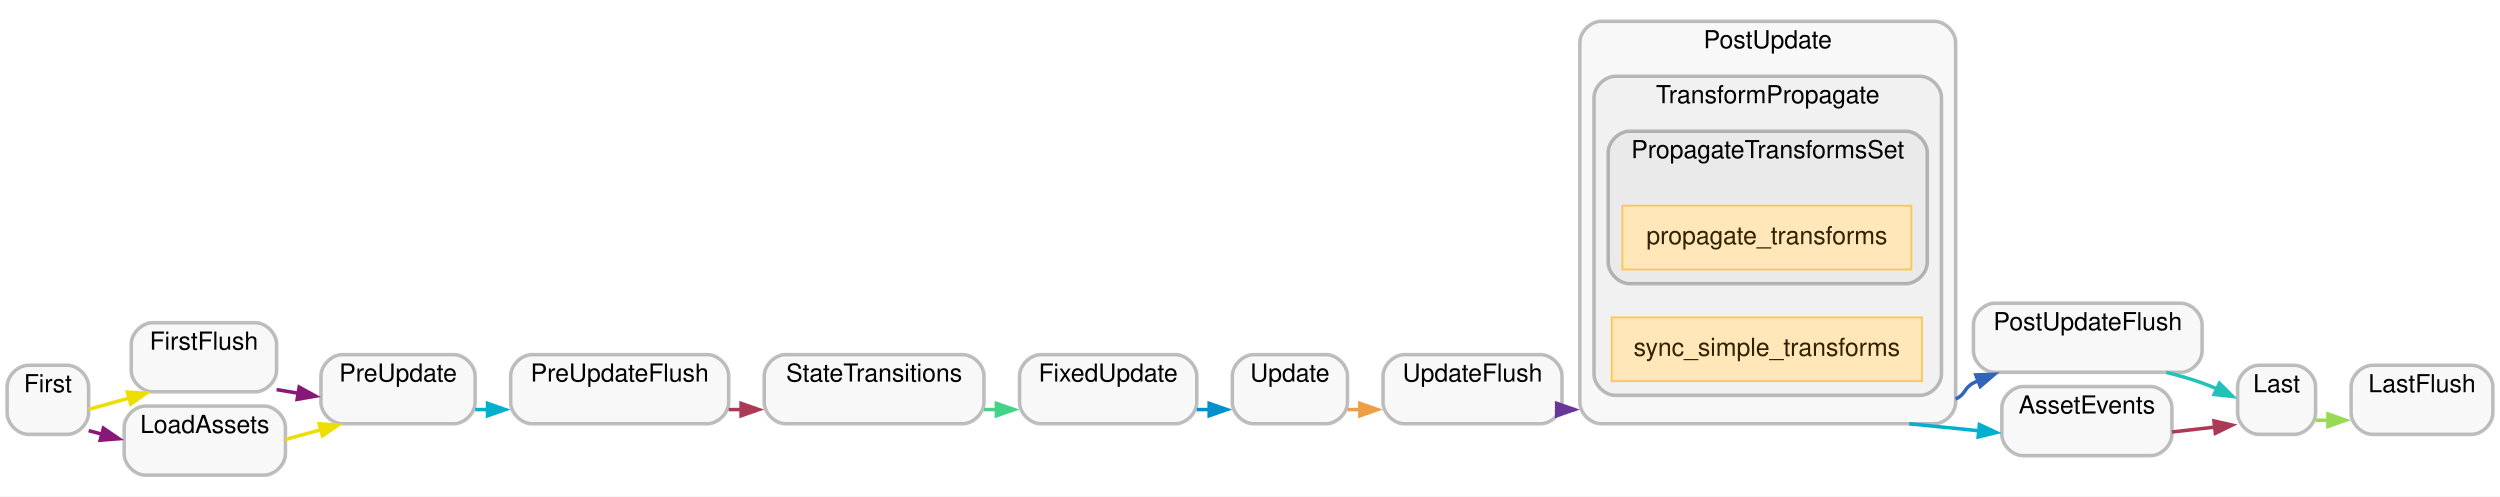
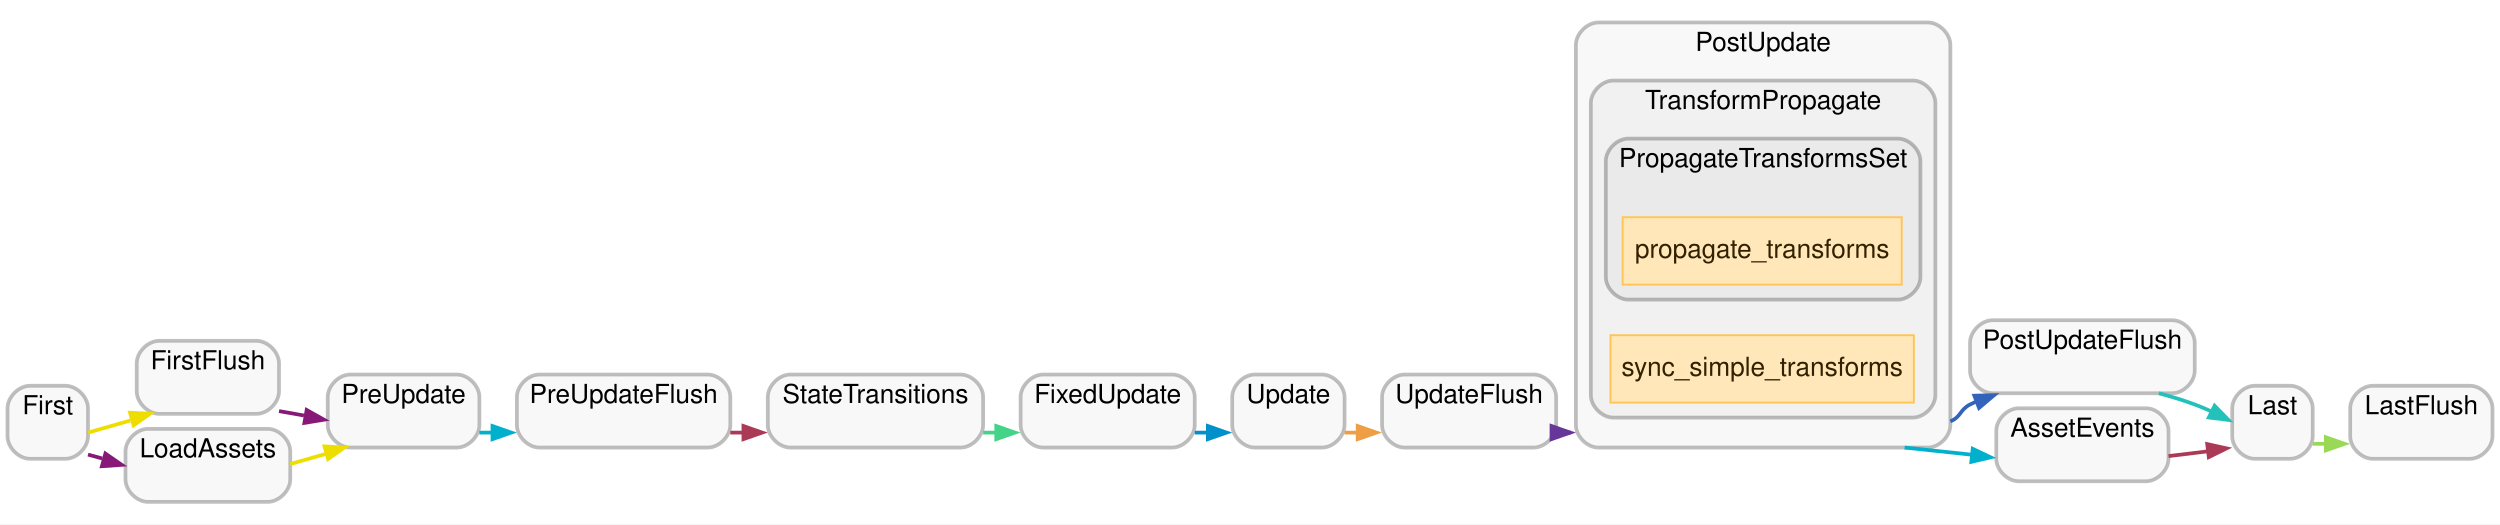
- <svg xmlns="http://www.w3.org/2000/svg" xmlns:xlink="http://www.w3.org/1999/xlink" width="1410pt" height="280pt" viewBox="0.00 0.00 1410.00 280.00">
+ <svg xmlns="http://www.w3.org/2000/svg" xmlns:xlink="http://www.w3.org/1999/xlink" width="1335pt" height="280pt" viewBox="0.00 0.00 1335.00 280.00">
  <g id="graph0" class="graph" transform="scale(1 1) rotate(0) translate(4 276)">
-     <polygon fill="white" stroke="none" points="-4,4 -4,-276 1406,-276 1406,4 -4,4" />
+     <polygon fill="white" stroke="none" points="-4,4 -4,-276 1331,-276 1331,4 -4,4" />
    <g id="clust1" class="cluster">
      <g id="a_clust1">
        <a xlink:title="Update">
-           <path fill="#000000" fill-opacity="0.031" stroke="#000000" stroke-width="2" stroke-opacity="0.251" d="M703,-37C703,-37 744,-37 744,-37 750,-37 756,-43 756,-49 756,-49 756,-64 756,-64 756,-70 750,-76 744,-76 744,-76 703,-76 703,-76 697,-76 691,-70 691,-64 691,-64 691,-49 691,-49 691,-43 697,-37 703,-37" />
-           <text text-anchor="middle" x="723.5" y="-60.8" font-family="Helvetica,sans-Serif" font-size="14.00">Update</text>
+           <path fill="#000000" fill-opacity="0.031" stroke="#000000" stroke-width="2" stroke-opacity="0.251" d="M666,-37C666,-37 702,-37 702,-37 708,-37 714,-43 714,-49 714,-49 714,-64 714,-64 714,-70 708,-76 702,-76 702,-76 666,-76 666,-76 660,-76 654,-70 654,-64 654,-64 654,-49 654,-49 654,-43 660,-37 666,-37" />
+           <text text-anchor="middle" x="684" y="-60.8" font-family="Helvetica,sans-Serif" font-size="14.00">Update</text>
        </a>
      </g>
    </g>
    <g id="clust2" class="cluster">
      <g id="a_clust2">
        <a xlink:title="FirstFlush">
-           <path fill="#000000" fill-opacity="0.031" stroke="#000000" stroke-width="2" stroke-opacity="0.251" d="M82,-55C82,-55 140,-55 140,-55 146,-55 152,-61 152,-67 152,-67 152,-82 152,-82 152,-88 146,-94 140,-94 140,-94 82,-94 82,-94 76,-94 70,-88 70,-82 70,-82 70,-67 70,-67 70,-61 76,-55 82,-55" />
-           <text text-anchor="middle" x="111" y="-78.8" font-family="Helvetica,sans-Serif" font-size="14.00">FirstFlush</text>
+           <path fill="#000000" fill-opacity="0.031" stroke="#000000" stroke-width="2" stroke-opacity="0.251" d="M81,-55C81,-55 133,-55 133,-55 139,-55 145,-61 145,-67 145,-67 145,-82 145,-82 145,-88 139,-94 133,-94 133,-94 81,-94 81,-94 75,-94 69,-88 69,-82 69,-82 69,-67 69,-67 69,-61 75,-55 81,-55" />
+           <text text-anchor="middle" x="107" y="-78.8" font-family="Helvetica,sans-Serif" font-size="14.00">FirstFlush</text>
        </a>
      </g>
    </g>
    <g id="clust3" class="cluster">
      <g id="a_clust3">
        <a xlink:title="PreUpdateFlush">
-           <path fill="#000000" fill-opacity="0.031" stroke="#000000" stroke-width="2" stroke-opacity="0.251" d="M296,-37C296,-37 395,-37 395,-37 401,-37 407,-43 407,-49 407,-49 407,-64 407,-64 407,-70 401,-76 395,-76 395,-76 296,-76 296,-76 290,-76 284,-70 284,-64 284,-64 284,-49 284,-49 284,-43 290,-37 296,-37" />
-           <text text-anchor="middle" x="345.5" y="-60.8" font-family="Helvetica,sans-Serif" font-size="14.00">PreUpdateFlush</text>
+           <path fill="#000000" fill-opacity="0.031" stroke="#000000" stroke-width="2" stroke-opacity="0.251" d="M284,-37C284,-37 374,-37 374,-37 380,-37 386,-43 386,-49 386,-49 386,-64 386,-64 386,-70 380,-76 374,-76 374,-76 284,-76 284,-76 278,-76 272,-70 272,-64 272,-64 272,-49 272,-49 272,-43 278,-37 284,-37" />
+           <text text-anchor="middle" x="329" y="-60.8" font-family="Helvetica,sans-Serif" font-size="14.00">PreUpdateFlush</text>
        </a>
      </g>
    </g>
    <g id="clust4" class="cluster">
      <g id="a_clust4">
        <a xlink:title="UpdateFlush">
-           <path fill="#000000" fill-opacity="0.031" stroke="#000000" stroke-width="2" stroke-opacity="0.251" d="M788,-37C788,-37 865,-37 865,-37 871,-37 877,-43 877,-49 877,-49 877,-64 877,-64 877,-70 871,-76 865,-76 865,-76 788,-76 788,-76 782,-76 776,-70 776,-64 776,-64 776,-49 776,-49 776,-43 782,-37 788,-37" />
-           <text text-anchor="middle" x="826.5" y="-60.8" font-family="Helvetica,sans-Serif" font-size="14.00">UpdateFlush</text>
+           <path fill="#000000" fill-opacity="0.031" stroke="#000000" stroke-width="2" stroke-opacity="0.251" d="M746,-37C746,-37 815,-37 815,-37 821,-37 827,-43 827,-49 827,-49 827,-64 827,-64 827,-70 821,-76 815,-76 815,-76 746,-76 746,-76 740,-76 734,-70 734,-64 734,-64 734,-49 734,-49 734,-43 740,-37 746,-37" />
+           <text text-anchor="middle" x="780.5" y="-60.8" font-family="Helvetica,sans-Serif" font-size="14.00">UpdateFlush</text>
        </a>
      </g>
    </g>
    <g id="clust5" class="cluster">
      <g id="a_clust5">
        <a xlink:title="PostUpdateFlush">
-           <path fill="#000000" fill-opacity="0.031" stroke="#000000" stroke-width="2" stroke-opacity="0.251" d="M1121,-66C1121,-66 1226,-66 1226,-66 1232,-66 1238,-72 1238,-78 1238,-78 1238,-93 1238,-93 1238,-99 1232,-105 1226,-105 1226,-105 1121,-105 1121,-105 1115,-105 1109,-99 1109,-93 1109,-93 1109,-78 1109,-78 1109,-72 1115,-66 1121,-66" />
-           <text text-anchor="middle" x="1173.5" y="-89.8" font-family="Helvetica,sans-Serif" font-size="14.00">PostUpdateFlush</text>
+           <path fill="#000000" fill-opacity="0.031" stroke="#000000" stroke-width="2" stroke-opacity="0.251" d="M1060,-66C1060,-66 1156,-66 1156,-66 1162,-66 1168,-72 1168,-78 1168,-78 1168,-93 1168,-93 1168,-99 1162,-105 1156,-105 1156,-105 1060,-105 1060,-105 1054,-105 1048,-99 1048,-93 1048,-93 1048,-78 1048,-78 1048,-72 1054,-66 1060,-66" />
+           <text text-anchor="middle" x="1108" y="-89.8" font-family="Helvetica,sans-Serif" font-size="14.00">PostUpdateFlush</text>
        </a>
      </g>
    </g>
    <g id="clust6" class="cluster">
      <g id="a_clust6">
        <a xlink:title="LastFlush">
-           <path fill="#000000" fill-opacity="0.031" stroke="#000000" stroke-width="2" stroke-opacity="0.251" d="M1334,-31C1334,-31 1390,-31 1390,-31 1396,-31 1402,-37 1402,-43 1402,-43 1402,-58 1402,-58 1402,-64 1396,-70 1390,-70 1390,-70 1334,-70 1334,-70 1328,-70 1322,-64 1322,-58 1322,-58 1322,-43 1322,-43 1322,-37 1328,-31 1334,-31" />
-           <text text-anchor="middle" x="1362" y="-54.8" font-family="Helvetica,sans-Serif" font-size="14.00">LastFlush</text>
+           <path fill="#000000" fill-opacity="0.031" stroke="#000000" stroke-width="2" stroke-opacity="0.251" d="M1263,-31C1263,-31 1315,-31 1315,-31 1321,-31 1327,-37 1327,-43 1327,-43 1327,-58 1327,-58 1327,-64 1321,-70 1315,-70 1315,-70 1263,-70 1263,-70 1257,-70 1251,-64 1251,-58 1251,-58 1251,-43 1251,-43 1251,-37 1257,-31 1263,-31" />
+           <text text-anchor="middle" x="1289" y="-54.8" font-family="Helvetica,sans-Serif" font-size="14.00">LastFlush</text>
        </a>
      </g>
    </g>
    <g id="clust7" class="cluster">
      <g id="a_clust7">
        <a xlink:title="First">
-           <path fill="#000000" fill-opacity="0.031" stroke="#000000" stroke-width="2" stroke-opacity="0.251" d="M12,-31C12,-31 34,-31 34,-31 40,-31 46,-37 46,-43 46,-43 46,-58 46,-58 46,-64 40,-70 34,-70 34,-70 12,-70 12,-70 6,-70 0,-64 0,-58 0,-58 0,-43 0,-43 0,-37 6,-31 12,-31" />
-           <text text-anchor="middle" x="23" y="-54.8" font-family="Helvetica,sans-Serif" font-size="14.00">First</text>
+           <path fill="#000000" fill-opacity="0.031" stroke="#000000" stroke-width="2" stroke-opacity="0.251" d="M12,-31C12,-31 31,-31 31,-31 37,-31 43,-37 43,-43 43,-43 43,-58 43,-58 43,-64 37,-70 31,-70 31,-70 12,-70 12,-70 6,-70 0,-64 0,-58 0,-58 0,-43 0,-43 0,-37 6,-31 12,-31" />
+           <text text-anchor="middle" x="21.5" y="-54.8" font-family="Helvetica,sans-Serif" font-size="14.00">First</text>
        </a>
      </g>
    </g>
    <g id="clust8" class="cluster">
      <g id="a_clust8">
        <a xlink:title="PreUpdate">
-           <path fill="#000000" fill-opacity="0.031" stroke="#000000" stroke-width="2" stroke-opacity="0.251" d="M189,-37C189,-37 252,-37 252,-37 258,-37 264,-43 264,-49 264,-49 264,-64 264,-64 264,-70 258,-76 252,-76 252,-76 189,-76 189,-76 183,-76 177,-70 177,-64 177,-64 177,-49 177,-49 177,-43 183,-37 189,-37" />
-           <text text-anchor="middle" x="220.5" y="-60.8" font-family="Helvetica,sans-Serif" font-size="14.00">PreUpdate</text>
+           <path fill="#000000" fill-opacity="0.031" stroke="#000000" stroke-width="2" stroke-opacity="0.251" d="M183,-37C183,-37 240,-37 240,-37 246,-37 252,-43 252,-49 252,-49 252,-64 252,-64 252,-70 246,-76 240,-76 240,-76 183,-76 183,-76 177,-76 171,-70 171,-64 171,-64 171,-49 171,-49 171,-43 177,-37 183,-37" />
+           <text text-anchor="middle" x="211.5" y="-60.8" font-family="Helvetica,sans-Serif" font-size="14.00">PreUpdate</text>
        </a>
      </g>
    </g>
    <g id="clust9" class="cluster">
      <g id="a_clust9">
        <a xlink:title="StateTransitions">
-           <path fill="#000000" fill-opacity="0.031" stroke="#000000" stroke-width="2" stroke-opacity="0.251" d="M439,-37C439,-37 539,-37 539,-37 545,-37 551,-43 551,-49 551,-49 551,-64 551,-64 551,-70 545,-76 539,-76 539,-76 439,-76 439,-76 433,-76 427,-70 427,-64 427,-64 427,-49 427,-49 427,-43 433,-37 439,-37" />
-           <text text-anchor="middle" x="489" y="-60.8" font-family="Helvetica,sans-Serif" font-size="14.00">StateTransitions</text>
+           <path fill="#000000" fill-opacity="0.031" stroke="#000000" stroke-width="2" stroke-opacity="0.251" d="M418,-37C418,-37 509,-37 509,-37 515,-37 521,-43 521,-49 521,-49 521,-64 521,-64 521,-70 515,-76 509,-76 509,-76 418,-76 418,-76 412,-76 406,-70 406,-64 406,-64 406,-49 406,-49 406,-43 412,-37 418,-37" />
+           <text text-anchor="middle" x="463.5" y="-60.8" font-family="Helvetica,sans-Serif" font-size="14.00">StateTransitions</text>
        </a>
      </g>
    </g>
    <g id="clust10" class="cluster">
      <g id="a_clust10">
        <a xlink:title="FixedUpdate">
-           <path fill="#000000" fill-opacity="0.031" stroke="#000000" stroke-width="2" stroke-opacity="0.251" d="M583,-37C583,-37 659,-37 659,-37 665,-37 671,-43 671,-49 671,-49 671,-64 671,-64 671,-70 665,-76 659,-76 659,-76 583,-76 583,-76 577,-76 571,-70 571,-64 571,-64 571,-49 571,-49 571,-43 577,-37 583,-37" />
-           <text text-anchor="middle" x="621" y="-60.8" font-family="Helvetica,sans-Serif" font-size="14.00">FixedUpdate</text>
+           <path fill="#000000" fill-opacity="0.031" stroke="#000000" stroke-width="2" stroke-opacity="0.251" d="M553,-37C553,-37 622,-37 622,-37 628,-37 634,-43 634,-49 634,-49 634,-64 634,-64 634,-70 628,-76 622,-76 622,-76 553,-76 553,-76 547,-76 541,-70 541,-64 541,-64 541,-49 541,-49 541,-43 547,-37 553,-37" />
+           <text text-anchor="middle" x="587.5" y="-60.8" font-family="Helvetica,sans-Serif" font-size="14.00">FixedUpdate</text>
        </a>
      </g>
    </g>
    <g id="clust11" class="cluster">
      <g id="a_clust11">
        <a xlink:title="PostUpdate">
-           <path fill="#000000" fill-opacity="0.031" stroke="#000000" stroke-width="2" stroke-opacity="0.251" d="M899,-37C899,-37 1087,-37 1087,-37 1093,-37 1099,-43 1099,-49 1099,-49 1099,-252 1099,-252 1099,-258 1093,-264 1087,-264 1087,-264 899,-264 899,-264 893,-264 887,-258 887,-252 887,-252 887,-49 887,-49 887,-43 893,-37 899,-37" />
-           <text text-anchor="middle" x="993" y="-248.8" font-family="Helvetica,sans-Serif" font-size="14.00">PostUpdate</text>
+           <path fill="#000000" fill-opacity="0.031" stroke="#000000" stroke-width="2" stroke-opacity="0.251" d="M849.5,-37C849.5,-37 1025.5,-37 1025.5,-37 1031.5,-37 1037.5,-43 1037.5,-49 1037.5,-49 1037.5,-252 1037.5,-252 1037.5,-258 1031.5,-264 1025.5,-264 1025.5,-264 849.5,-264 849.5,-264 843.5,-264 837.5,-258 837.5,-252 837.5,-252 837.5,-49 837.5,-49 837.5,-43 843.5,-37 849.5,-37" />
+           <text text-anchor="middle" x="937.5" y="-248.8" font-family="Helvetica,sans-Serif" font-size="14.00">PostUpdate</text>
        </a>
      </g>
    </g>
    <g id="clust12" class="cluster">
      <g id="a_clust12">
        <a xlink:title="TransformPropagate">
-           <path fill="#000000" fill-opacity="0.031" stroke="#000000" stroke-width="2" stroke-opacity="0.251" d="M907,-53C907,-53 1079,-53 1079,-53 1085,-53 1091,-59 1091,-65 1091,-65 1091,-221 1091,-221 1091,-227 1085,-233 1079,-233 1079,-233 907,-233 907,-233 901,-233 895,-227 895,-221 895,-221 895,-65 895,-65 895,-59 901,-53 907,-53" />
-           <text text-anchor="middle" x="993" y="-217.8" font-family="Helvetica,sans-Serif" font-size="14.00">TransformPropagate</text>
+           <path fill="#000000" fill-opacity="0.031" stroke="#000000" stroke-width="2" stroke-opacity="0.251" d="M857.5,-53C857.5,-53 1017.5,-53 1017.5,-53 1023.5,-53 1029.5,-59 1029.5,-65 1029.5,-65 1029.5,-221 1029.5,-221 1029.5,-227 1023.5,-233 1017.5,-233 1017.5,-233 857.5,-233 857.5,-233 851.5,-233 845.5,-227 845.5,-221 845.5,-221 845.5,-65 845.5,-65 845.5,-59 851.5,-53 857.5,-53" />
+           <text text-anchor="middle" x="937.5" y="-217.8" font-family="Helvetica,sans-Serif" font-size="14.00">TransformPropagate</text>
        </a>
      </g>
    </g>
    <g id="clust13" class="cluster">
      <g id="a_clust13">
        <a xlink:title="PropagateTransformsSet">
-           <path fill="#000000" fill-opacity="0.031" stroke="#000000" stroke-width="2" stroke-opacity="0.251" d="M915,-116C915,-116 1071,-116 1071,-116 1077,-116 1083,-122 1083,-128 1083,-128 1083,-190 1083,-190 1083,-196 1077,-202 1071,-202 1071,-202 915,-202 915,-202 909,-202 903,-196 903,-190 903,-190 903,-128 903,-128 903,-122 909,-116 915,-116" />
-           <text text-anchor="middle" x="993" y="-186.8" font-family="Helvetica,sans-Serif" font-size="14.00">PropagateTransformsSet</text>
+           <path fill="#000000" fill-opacity="0.031" stroke="#000000" stroke-width="2" stroke-opacity="0.251" d="M865.5,-116C865.5,-116 1009.5,-116 1009.5,-116 1015.5,-116 1021.5,-122 1021.5,-128 1021.5,-128 1021.5,-190 1021.5,-190 1021.5,-196 1015.5,-202 1009.5,-202 1009.5,-202 865.5,-202 865.5,-202 859.5,-202 853.5,-196 853.5,-190 853.5,-190 853.5,-128 853.5,-128 853.5,-122 859.5,-116 865.5,-116" />
+           <text text-anchor="middle" x="937.5" y="-186.8" font-family="Helvetica,sans-Serif" font-size="14.00">PropagateTransformsSet</text>
        </a>
      </g>
    </g>
    <g id="clust14" class="cluster">
      <g id="a_clust14">
        <a xlink:title="Last">
-           <path fill="#000000" fill-opacity="0.031" stroke="#000000" stroke-width="2" stroke-opacity="0.251" d="M1270,-31C1270,-31 1290,-31 1290,-31 1296,-31 1302,-37 1302,-43 1302,-43 1302,-58 1302,-58 1302,-64 1296,-70 1290,-70 1290,-70 1270,-70 1270,-70 1264,-70 1258,-64 1258,-58 1258,-58 1258,-43 1258,-43 1258,-37 1264,-31 1270,-31" />
-           <text text-anchor="middle" x="1280" y="-54.8" font-family="Helvetica,sans-Serif" font-size="14.00">Last</text>
+           <path fill="#000000" fill-opacity="0.031" stroke="#000000" stroke-width="2" stroke-opacity="0.251" d="M1200,-31C1200,-31 1219,-31 1219,-31 1225,-31 1231,-37 1231,-43 1231,-43 1231,-58 1231,-58 1231,-64 1225,-70 1219,-70 1219,-70 1200,-70 1200,-70 1194,-70 1188,-64 1188,-58 1188,-58 1188,-43 1188,-43 1188,-37 1194,-31 1200,-31" />
+           <text text-anchor="middle" x="1209.5" y="-54.8" font-family="Helvetica,sans-Serif" font-size="14.00">Last</text>
        </a>
      </g>
    </g>
    <g id="clust15" class="cluster">
      <g id="a_clust15">
        <a xlink:title="LoadAssets">
-           <path fill="#000000" fill-opacity="0.031" stroke="#000000" stroke-width="2" stroke-opacity="0.251" d="M78,-8C78,-8 145,-8 145,-8 151,-8 157,-14 157,-20 157,-20 157,-35 157,-35 157,-41 151,-47 145,-47 145,-47 78,-47 78,-47 72,-47 66,-41 66,-35 66,-35 66,-20 66,-20 66,-14 72,-8 78,-8" />
-           <text text-anchor="middle" x="111.5" y="-31.8" font-family="Helvetica,sans-Serif" font-size="14.00">LoadAssets</text>
+           <path fill="#000000" fill-opacity="0.031" stroke="#000000" stroke-width="2" stroke-opacity="0.251" d="M75,-8C75,-8 139,-8 139,-8 145,-8 151,-14 151,-20 151,-20 151,-35 151,-35 151,-41 145,-47 139,-47 139,-47 75,-47 75,-47 69,-47 63,-41 63,-35 63,-35 63,-20 63,-20 63,-14 69,-8 75,-8" />
+           <text text-anchor="middle" x="107" y="-31.8" font-family="Helvetica,sans-Serif" font-size="14.00">LoadAssets</text>
        </a>
      </g>
    </g>
    <g id="clust16" class="cluster">
      <g id="a_clust16">
        <a xlink:title="AssetEvents">
-           <path fill="#000000" fill-opacity="0.031" stroke="#000000" stroke-width="2" stroke-opacity="0.251" d="M1137,-19C1137,-19 1209,-19 1209,-19 1215,-19 1221,-25 1221,-31 1221,-31 1221,-46 1221,-46 1221,-52 1215,-58 1209,-58 1209,-58 1137,-58 1137,-58 1131,-58 1125,-52 1125,-46 1125,-46 1125,-31 1125,-31 1125,-25 1131,-19 1137,-19" />
-           <text text-anchor="middle" x="1173" y="-42.8" font-family="Helvetica,sans-Serif" font-size="14.00">AssetEvents</text>
+           <path fill="#000000" fill-opacity="0.031" stroke="#000000" stroke-width="2" stroke-opacity="0.251" d="M1074,-19C1074,-19 1142,-19 1142,-19 1148,-19 1154,-25 1154,-31 1154,-31 1154,-46 1154,-46 1154,-52 1148,-58 1142,-58 1142,-58 1074,-58 1074,-58 1068,-58 1062,-52 1062,-46 1062,-46 1062,-31 1062,-31 1062,-25 1068,-19 1074,-19" />
+           <text text-anchor="middle" x="1108" y="-42.8" font-family="Helvetica,sans-Serif" font-size="14.00">AssetEvents</text>
        </a>
      </g>
    </g>
    <g id="edge7" class="edge">
      <g id="a_edge7">
        <a xlink:title="Update → UpdateFlush">
-           <path fill="none" stroke="#ee9e44" stroke-width="2" d="M756,-45C758.35,-45 760.77,-45 763.22,-45" />
-           <polygon fill="#ee9e44" stroke="#ee9e44" stroke-width="2" points="762.97,-48.5 772.97,-45 762.97,-41.5 762.97,-48.5" />
+           <path fill="none" stroke="#ee9e44" stroke-width="2" d="M714,-45C716.33,-45 718.74,-45 721.18,-45" />
+           <polygon fill="#ee9e44" stroke="#ee9e44" stroke-width="2" points="721,-48.5 731,-45 721,-41.5 721,-48.5" />
        </a>
      </g>
    </g>
    <g id="edge2" class="edge">
      <g id="a_edge2">
        <a xlink:title="FirstFlush → PreUpdate">
-           <path fill="none" stroke="#881877" stroke-width="2" d="M152,-56.27C155.98,-55.6 160.07,-54.91 164.17,-54.22" />
-           <polygon fill="#881877" stroke="#881877" stroke-width="2" points="164.74,-57.68 174.02,-52.57 163.58,-50.77 164.74,-57.68" />
+           <path fill="none" stroke="#881877" stroke-width="2" d="M145,-56.47C149.33,-55.71 153.82,-54.91 158.31,-54.12" />
+           <polygon fill="#881877" stroke="#881877" stroke-width="2" points="159.76,-57.07 169,-51.88 158.55,-50.17 159.76,-57.07" />
        </a>
      </g>
    </g>
    <g id="edge4" class="edge">
      <g id="a_edge4">
        <a xlink:title="PreUpdateFlush → StateTransitions">
-           <path fill="none" stroke="#aa3a55" stroke-width="2" d="M407,-45C409.39,-45 411.8,-45 414.21,-45" />
-           <polygon fill="#aa3a55" stroke="#aa3a55" stroke-width="2" points="413.98,-48.5 423.98,-45 413.98,-41.5 413.98,-48.5" />
+           <path fill="none" stroke="#aa3a55" stroke-width="2" d="M386,-45C388.39,-45 390.79,-45 393.21,-45" />
+           <polygon fill="#aa3a55" stroke="#aa3a55" stroke-width="2" points="393,-48.5 403,-45 393,-41.5 393,-48.5" />
        </a>
      </g>
    </g>
    <g id="edge8" class="edge">
      <g id="a_edge8">
        <a xlink:title="UpdateFlush → PostUpdate">
-           <path fill="none" stroke="#663699" stroke-width="2" d="M877,-45C879.5,-45 882,-45 884.5,-45" />
-           <polygon fill="#663699" stroke="#663699" stroke-width="2" points="873.97,-48.5 883.97,-45 873.97,-41.5 873.97,-48.5" />
+           <path fill="none" stroke="#663699" stroke-width="2" d="M827,-45C829.63,-45 832.25,-45 834.88,-45" />
+           <polygon fill="#663699" stroke="#663699" stroke-width="2" points="824.5,-48.5 834.5,-45 824.5,-41.5 824.5,-48.5" />
        </a>
      </g>
    </g>
    <g id="edge10" class="edge">
      <g id="a_edge10">
        <a xlink:title="PostUpdateFlush → Last">
-           <path fill="none" stroke="#22c2bb" stroke-width="2" d="M1217.78,-66C1224.63,-64.3 1231.57,-62.31 1238,-60 1240.73,-59.02 1243.5,-57.9 1246.26,-56.7" />
-           <polygon fill="#22c2bb" stroke="#22c2bb" stroke-width="2" points="1247.77,-59.85 1255.27,-52.38 1244.74,-53.54 1247.77,-59.85" />
+           <path fill="none" stroke="#22c2bb" stroke-width="2" d="M1148.78,-66C1155.29,-64.29 1161.89,-62.29 1168,-60 1170.84,-58.94 1173.73,-57.72 1176.59,-56.42" />
+           <polygon fill="#22c2bb" stroke="#22c2bb" stroke-width="2" points="1178.6,-59.33 1186,-51.75 1175.49,-53.06 1178.6,-59.33" />
        </a>
      </g>
    </g>
    <g id="edge1" class="edge">
      <g id="a_edge1">
        <a xlink:title="First → FirstFlush">
-           <path fill="none" stroke="#eede00" stroke-width="2" d="M46,-45.14C53.02,-47.1 61.02,-49.33 68.95,-51.54" />
-           <polygon fill="#eede00" stroke="#eede00" stroke-width="2" points="67.85,-54.87 78.43,-54.19 69.74,-48.13 67.85,-54.87" />
+           <path fill="none" stroke="#eede00" stroke-width="2" d="M43,-45C49.88,-46.97 57.78,-49.22 65.61,-51.46" />
+           <polygon fill="#eede00" stroke="#eede00" stroke-width="2" points="65.44,-55.62 76.01,-55 67.36,-48.89 65.44,-55.62" />
        </a>
      </g>
    </g>
    <g id="edge13" class="edge">
      <g id="a_edge13">
        <a xlink:title="First → LoadAssets">
-           <path fill="none" stroke="#881877" stroke-width="2" d="M46,-33.12C48.46,-32.46 51.05,-31.77 53.71,-31.05" />
-           <polygon fill="#881877" stroke="#881877" stroke-width="2" points="54.32,-34.51 63.08,-28.55 52.51,-27.75 54.32,-34.51" />
+           <path fill="none" stroke="#881877" stroke-width="2" d="M43,-33.25C45.41,-32.59 47.94,-31.9 50.55,-31.18" />
+           <polygon fill="#881877" stroke="#881877" stroke-width="2" points="52.28,-33.79 61,-27.77 50.43,-27.04 52.28,-33.79" />
        </a>
      </g>
    </g>
    <g id="edge3" class="edge">
      <g id="a_edge3">
        <a xlink:title="PreUpdate → PreUpdateFlush">
-           <path fill="none" stroke="#00b0cc" stroke-width="2" d="M264,-45C266.39,-45 268.82,-45 271.28,-45" />
-           <polygon fill="#00b0cc" stroke="#00b0cc" stroke-width="2" points="270.98,-48.5 280.98,-45 270.98,-41.5 270.98,-48.5" />
+           <path fill="none" stroke="#00b0cc" stroke-width="2" d="M252,-45C254.38,-45 256.8,-45 259.25,-45" />
+           <polygon fill="#00b0cc" stroke="#00b0cc" stroke-width="2" points="259,-48.5 269,-45 259,-41.5 259,-48.5" />
        </a>
      </g>
    </g>
    <g id="edge5" class="edge">
      <g id="a_edge5">
        <a xlink:title="StateTransitions → FixedUpdate">
-           <path fill="none" stroke="#44d488" stroke-width="2" d="M551,-45C553.39,-45 555.79,-45 558.19,-45" />
-           <polygon fill="#44d488" stroke="#44d488" stroke-width="2" points="557.98,-48.5 567.98,-45 557.98,-41.5 557.98,-48.5" />
+           <path fill="none" stroke="#44d488" stroke-width="2" d="M521,-45C523.35,-45 525.71,-45 528.07,-45" />
+           <polygon fill="#44d488" stroke="#44d488" stroke-width="2" points="528,-48.5 538,-45 528,-41.5 528,-48.5" />
        </a>
      </g>
    </g>
    <g id="edge6" class="edge">
      <g id="a_edge6">
        <a xlink:title="FixedUpdate → Update">
-           <path fill="none" stroke="#0090cc" stroke-width="2" d="M671,-45C673.37,-45 675.75,-45 678.11,-45" />
-           <polygon fill="#0090cc" stroke="#0090cc" stroke-width="2" points="677.98,-48.5 687.98,-45 677.98,-41.5 677.98,-48.5" />
+           <path fill="none" stroke="#0090cc" stroke-width="2" d="M634,-45C636.35,-45 638.7,-45 641.03,-45" />
+           <polygon fill="#0090cc" stroke="#0090cc" stroke-width="2" points="641,-48.5 651,-45 641,-41.5 641,-48.5" />
        </a>
      </g>
    </g>
    <g id="edge9" class="edge">
      <g id="a_edge9">
        <a xlink:title="PostUpdate → PostUpdateFlush">
-           <path fill="none" stroke="#3363bb" stroke-width="2" d="M1099,-51C1104.52,-53.3 1103.68,-57.26 1109,-60 1109.87,-60.45 1110.75,-60.88 1111.64,-61.3" />
-           <polygon fill="#3363bb" stroke="#3363bb" stroke-width="2" points="1110.34,-64.55 1120.93,-64.91 1112.88,-58.02 1110.34,-64.55" />
+           <path fill="none" stroke="#3363bb" stroke-width="2" d="M1037.5,-51C1043.2,-53.31 1042.52,-57.21 1048,-60 1049.02,-60.52 1050.06,-61.02 1051.12,-61.5" />
+           <polygon fill="#3363bb" stroke="#3363bb" stroke-width="2" points="1050.31,-64.7 1060.9,-65 1052.81,-58.17 1050.31,-64.7" />
        </a>
      </g>
    </g>
    <g id="edge14" class="edge">
      <g id="a_edge14">
        <a xlink:title="PostUpdate → AssetEvents">
-           <path fill="none" stroke="#00b0cc" stroke-width="2" d="M1072.79,-37C1086.01,-35.67 1099.54,-34.31 1112.17,-33.03" />
-           <polygon fill="#00b0cc" stroke="#00b0cc" stroke-width="2" points="1112.39,-36.53 1121.99,-32.04 1111.69,-29.56 1112.39,-36.53" />
+           <path fill="none" stroke="#00b0cc" stroke-width="2" d="M1013.08,-37C1025.22,-35.71 1037.62,-34.39 1049.26,-33.15" />
+           <polygon fill="#00b0cc" stroke="#00b0cc" stroke-width="2" points="1049.43,-36.33 1059,-31.79 1048.69,-29.37 1049.43,-36.33" />
        </a>
      </g>
    </g>
    <g id="node14" class="node">
      <g id="a_node14">
        <a xlink:title="bevy_transform::systems::propagate_transforms">
-           <polygon fill="#ffe7b9" stroke="#ffc453" points="1074,-160 911,-160 911,-124 1074,-124 1074,-160" />
-           <text text-anchor="middle" x="992.5" y="-138.3" font-family="Helvetica,sans-Serif" font-size="14.00" fill="#322100">propagate_transforms</text>
+           <polygon fill="#ffe7b9" stroke="#ffc453" points="1011.5,-160 862.5,-160 862.5,-124 1011.5,-124 1011.5,-160" />
+           <text text-anchor="middle" x="937" y="-138.3" font-family="Helvetica,sans-Serif" font-size="14.00" fill="#322100">propagate_transforms</text>
        </a>
      </g>
    </g>
    <g id="node15" class="node">
      <g id="a_node15">
        <a xlink:title="bevy_transform::systems::sync_simple_transforms">
-           <polygon fill="#ffe7b9" stroke="#ffc453" points="1080,-97 905,-97 905,-61 1080,-61 1080,-97" />
-           <text text-anchor="middle" x="992.5" y="-75.3" font-family="Helvetica,sans-Serif" font-size="14.00" fill="#322100">sync_simple_transforms</text>
+           <polygon fill="#ffe7b9" stroke="#ffc453" points="1018,-97 856,-97 856,-61 1018,-61 1018,-97" />
+           <text text-anchor="middle" x="937" y="-75.3" font-family="Helvetica,sans-Serif" font-size="14.00" fill="#322100">sync_simple_transforms</text>
        </a>
      </g>
    </g>
    <g id="edge11" class="edge">
      <g id="a_edge11">
        <a xlink:title="Last → LastFlush">
-           <path fill="none" stroke="#99d955" stroke-width="2" d="M1302,-39C1304.31,-39 1306.74,-39 1309.23,-39" />
-           <polygon fill="#99d955" stroke="#99d955" stroke-width="2" points="1308.98,-42.5 1318.98,-39 1308.98,-35.5 1308.98,-42.5" />
+           <path fill="none" stroke="#99d955" stroke-width="2" d="M1231,-39C1233.33,-39 1235.78,-39 1238.29,-39" />
+           <polygon fill="#99d955" stroke="#99d955" stroke-width="2" points="1238,-42.5 1248,-39 1238,-35.5 1238,-42.5" />
        </a>
      </g>
    </g>
    <g id="edge12" class="edge">
      <g id="a_edge12">
        <a xlink:title="LoadAssets → PreUpdate">
-           <path fill="none" stroke="#eede00" stroke-width="2" d="M157,-28.2C163.62,-29.99 170.43,-31.83 176.99,-33.61" />
-           <polygon fill="#eede00" stroke="#eede00" stroke-width="2" points="176.01,-36.97 186.57,-36.21 177.84,-30.22 176.01,-36.97" />
+           <path fill="none" stroke="#eede00" stroke-width="2" d="M151,-28.22C157.15,-29.97 163.47,-31.77 169.57,-33.51" />
+           <polygon fill="#eede00" stroke="#eede00" stroke-width="2" points="169.29,-37.63 179.87,-37 171.21,-30.9 169.29,-37.63" />
        </a>
      </g>
    </g>
    <g id="edge15" class="edge">
      <g id="a_edge15">
        <a xlink:title="AssetEvents → Last">
-           <path fill="none" stroke="#aa3a55" stroke-width="2" d="M1221,-32.37C1229.11,-33.3 1237.4,-34.25 1245.08,-35.12" />
-           <polygon fill="#aa3a55" stroke="#aa3a55" stroke-width="2" points="1244.66,-38.6 1255,-36.26 1245.46,-31.64 1244.66,-38.6" />
+           <path fill="none" stroke="#aa3a55" stroke-width="2" d="M1154,-32.45C1161.22,-33.33 1168.58,-34.22 1175.44,-35.05" />
+           <polygon fill="#aa3a55" stroke="#aa3a55" stroke-width="2" points="1174.65,-38.85 1185,-36.58 1175.5,-31.9 1174.65,-38.85" />
        </a>
      </g>
    </g>
  </g>
</svg>
